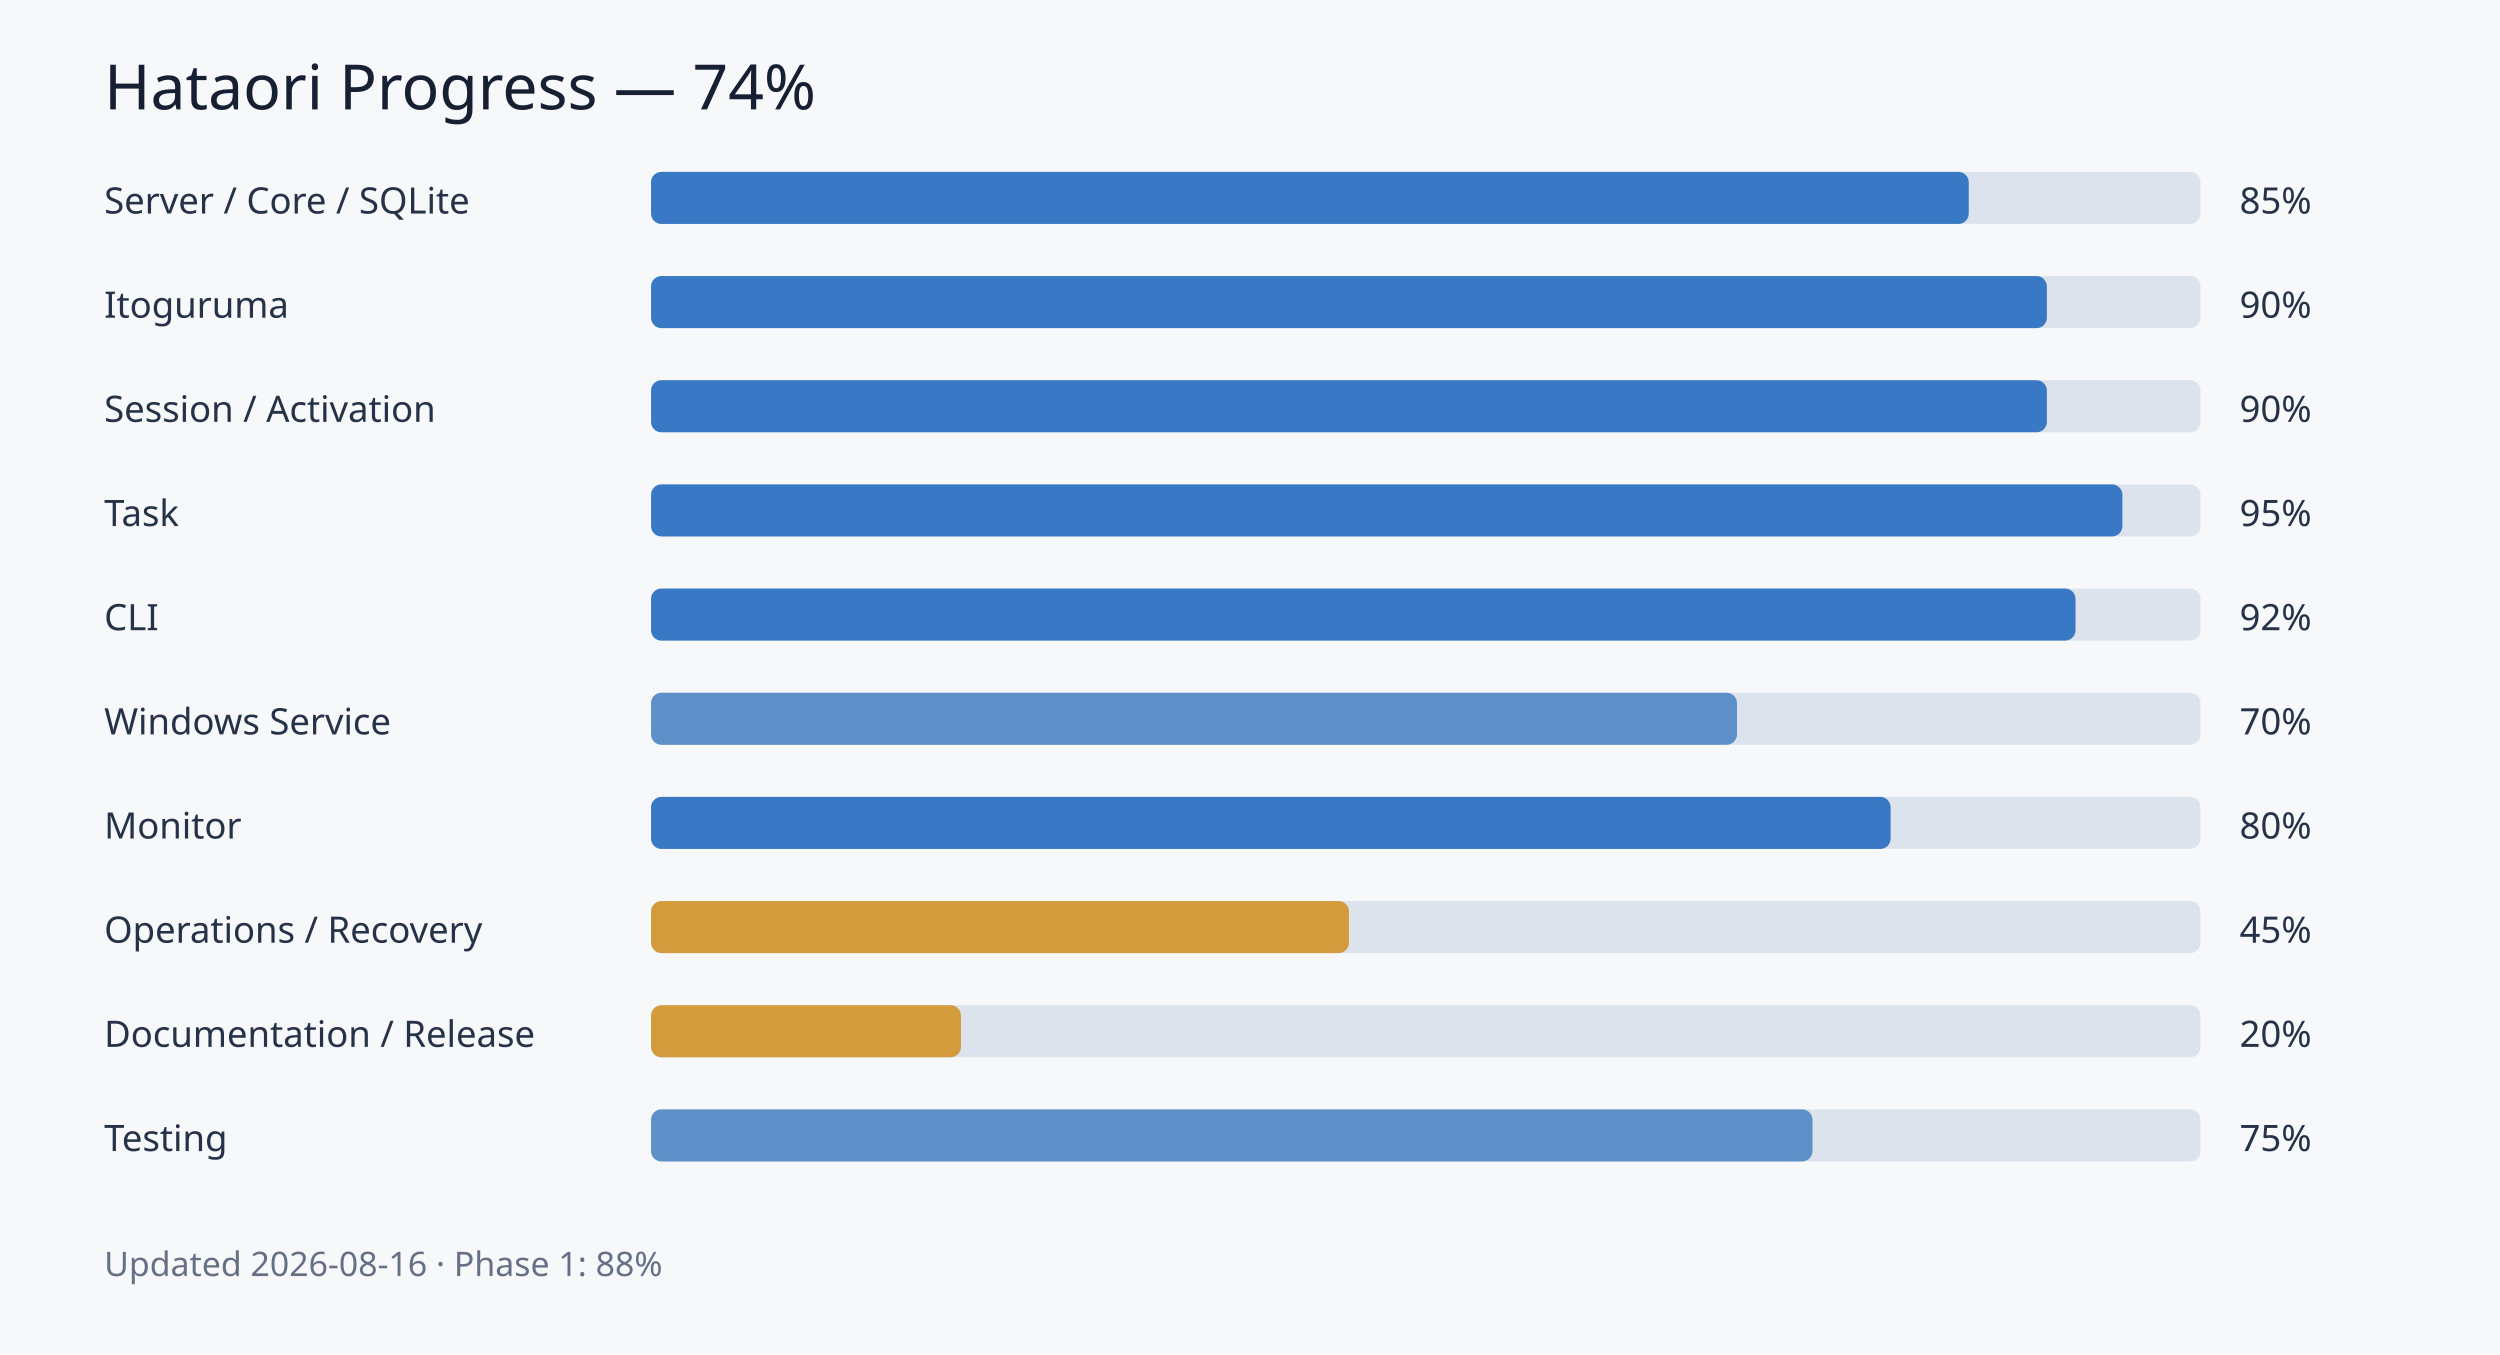
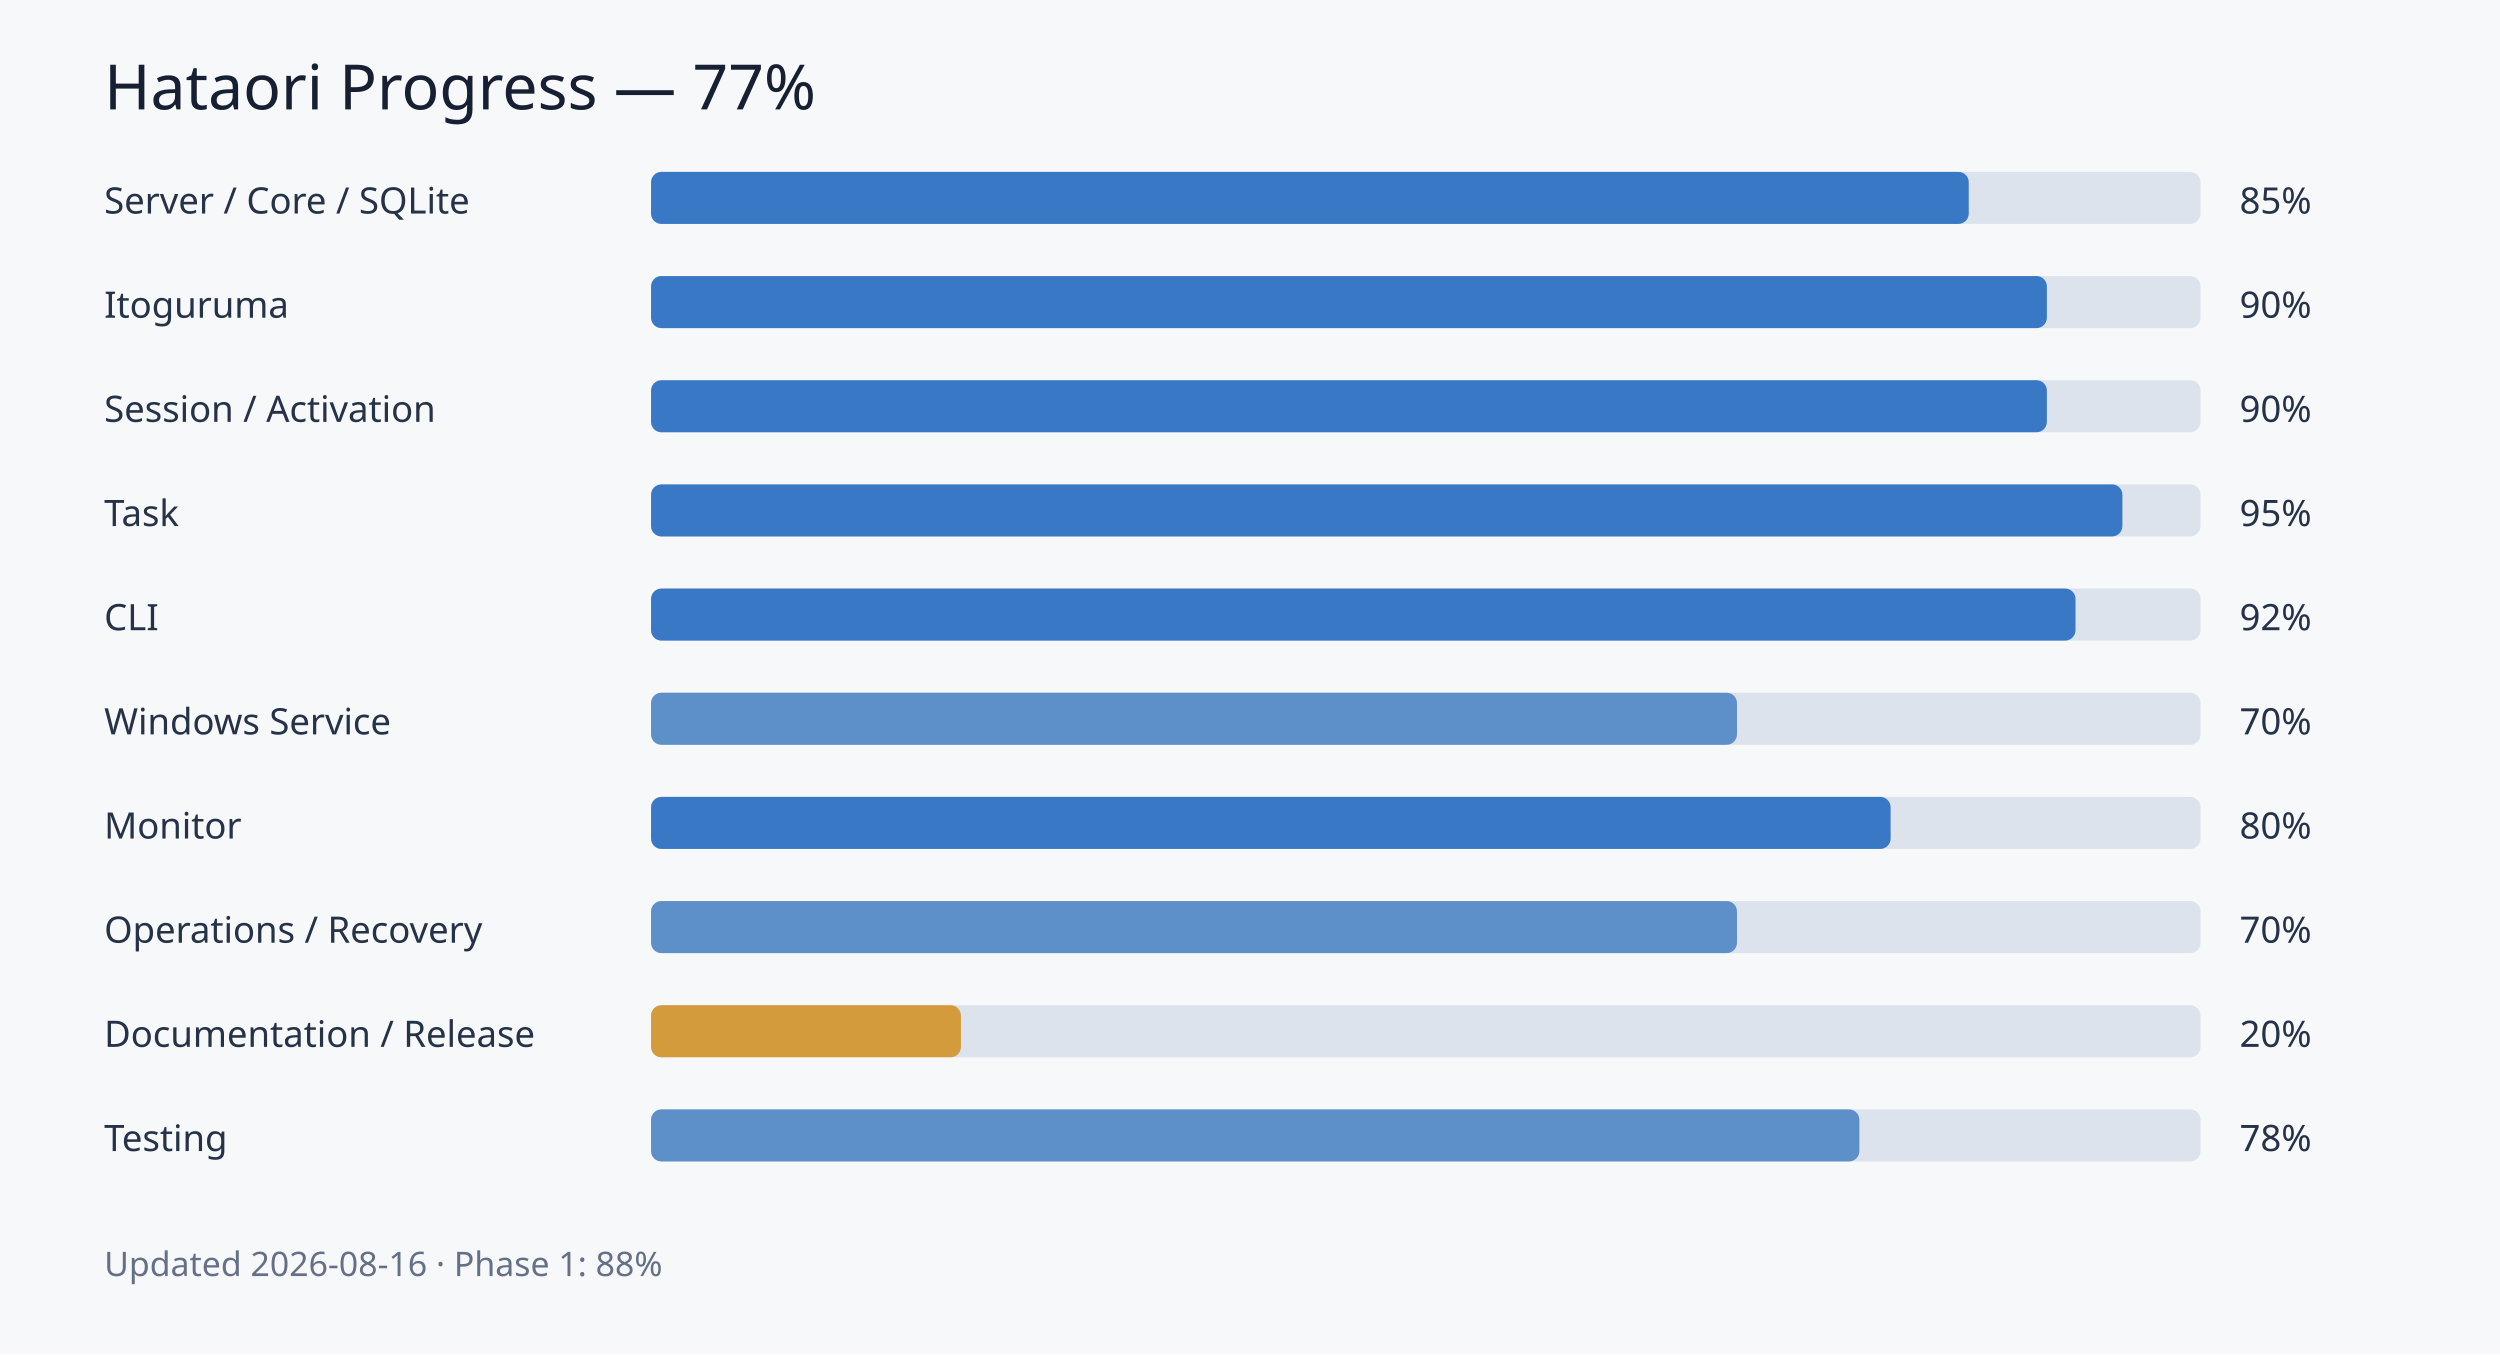
<svg xmlns="http://www.w3.org/2000/svg" width="960" height="520" viewBox="0 0 960 520">
  <rect width="960" height="520" fill="#f7f8fa" />
-   <text x="40" y="42" font-family="Segoe UI, sans-serif" font-size="24" fill="#172033">Hataori Progress — 74%</text>
+   <text x="40" y="42" font-family="Segoe UI, sans-serif" font-size="24" fill="#172033">Hataori Progress — 77%</text>
  <g font-family="Segoe UI, sans-serif" font-size="14" fill="#263247">
    <text x="40" y="82">Server / Core / SQLite</text>
    <rect x="250" y="66" width="595" height="20" rx="4" fill="#dce3ed" />
    <rect x="250" y="66" width="506" height="20" rx="4" fill="#3978c5" />
    <text x="860" y="82">85%</text>
    <text x="40" y="122">Itoguruma</text>
    <rect x="250" y="106" width="595" height="20" rx="4" fill="#dce3ed" />
    <rect x="250" y="106" width="536" height="20" rx="4" fill="#3978c5" />
    <text x="860" y="122">90%</text>
    <text x="40" y="162">Session / Activation</text>
    <rect x="250" y="146" width="595" height="20" rx="4" fill="#dce3ed" />
    <rect x="250" y="146" width="536" height="20" rx="4" fill="#3978c5" />
    <text x="860" y="162">90%</text>
    <text x="40" y="202">Task</text>
    <rect x="250" y="186" width="595" height="20" rx="4" fill="#dce3ed" />
    <rect x="250" y="186" width="565" height="20" rx="4" fill="#3978c5" />
    <text x="860" y="202">95%</text>
    <text x="40" y="242">CLI</text>
    <rect x="250" y="226" width="595" height="20" rx="4" fill="#dce3ed" />
    <rect x="250" y="226" width="547" height="20" rx="4" fill="#3978c5" />
    <text x="860" y="242">92%</text>
    <text x="40" y="282">Windows Service</text>
    <rect x="250" y="266" width="595" height="20" rx="4" fill="#dce3ed" />
    <rect x="250" y="266" width="417" height="20" rx="4" fill="#5d8fc8" />
    <text x="860" y="282">70%</text>
    <text x="40" y="322">Monitor</text>
    <rect x="250" y="306" width="595" height="20" rx="4" fill="#dce3ed" />
    <rect x="250" y="306" width="476" height="20" rx="4" fill="#3978c5" />
    <text x="860" y="322">80%</text>
    <text x="40" y="362">Operations / Recovery</text>
    <rect x="250" y="346" width="595" height="20" rx="4" fill="#dce3ed" />
-     <rect x="250" y="346" width="268" height="20" rx="4" fill="#d39b3b" />
-     <text x="860" y="362">45%</text>
+     <rect x="250" y="346" width="417" height="20" rx="4" fill="#5d8fc8" />
+     <text x="860" y="362">70%</text>
    <text x="40" y="402">Documentation / Release</text>
    <rect x="250" y="386" width="595" height="20" rx="4" fill="#dce3ed" />
    <rect x="250" y="386" width="119" height="20" rx="4" fill="#d39b3b" />
    <text x="860" y="402">20%</text>
    <text x="40" y="442">Testing</text>
    <rect x="250" y="426" width="595" height="20" rx="4" fill="#dce3ed" />
-     <rect x="250" y="426" width="446" height="20" rx="4" fill="#5d8fc8" />
-     <text x="860" y="442">75%</text>
+     <rect x="250" y="426" width="464" height="20" rx="4" fill="#5d8fc8" />
+     <text x="860" y="442">78%</text>
  </g>
  <text x="40" y="490" font-family="Segoe UI, sans-serif" font-size="13" fill="#657087">Updated 2026-08-16 · Phase 1: 88%</text>
</svg>
